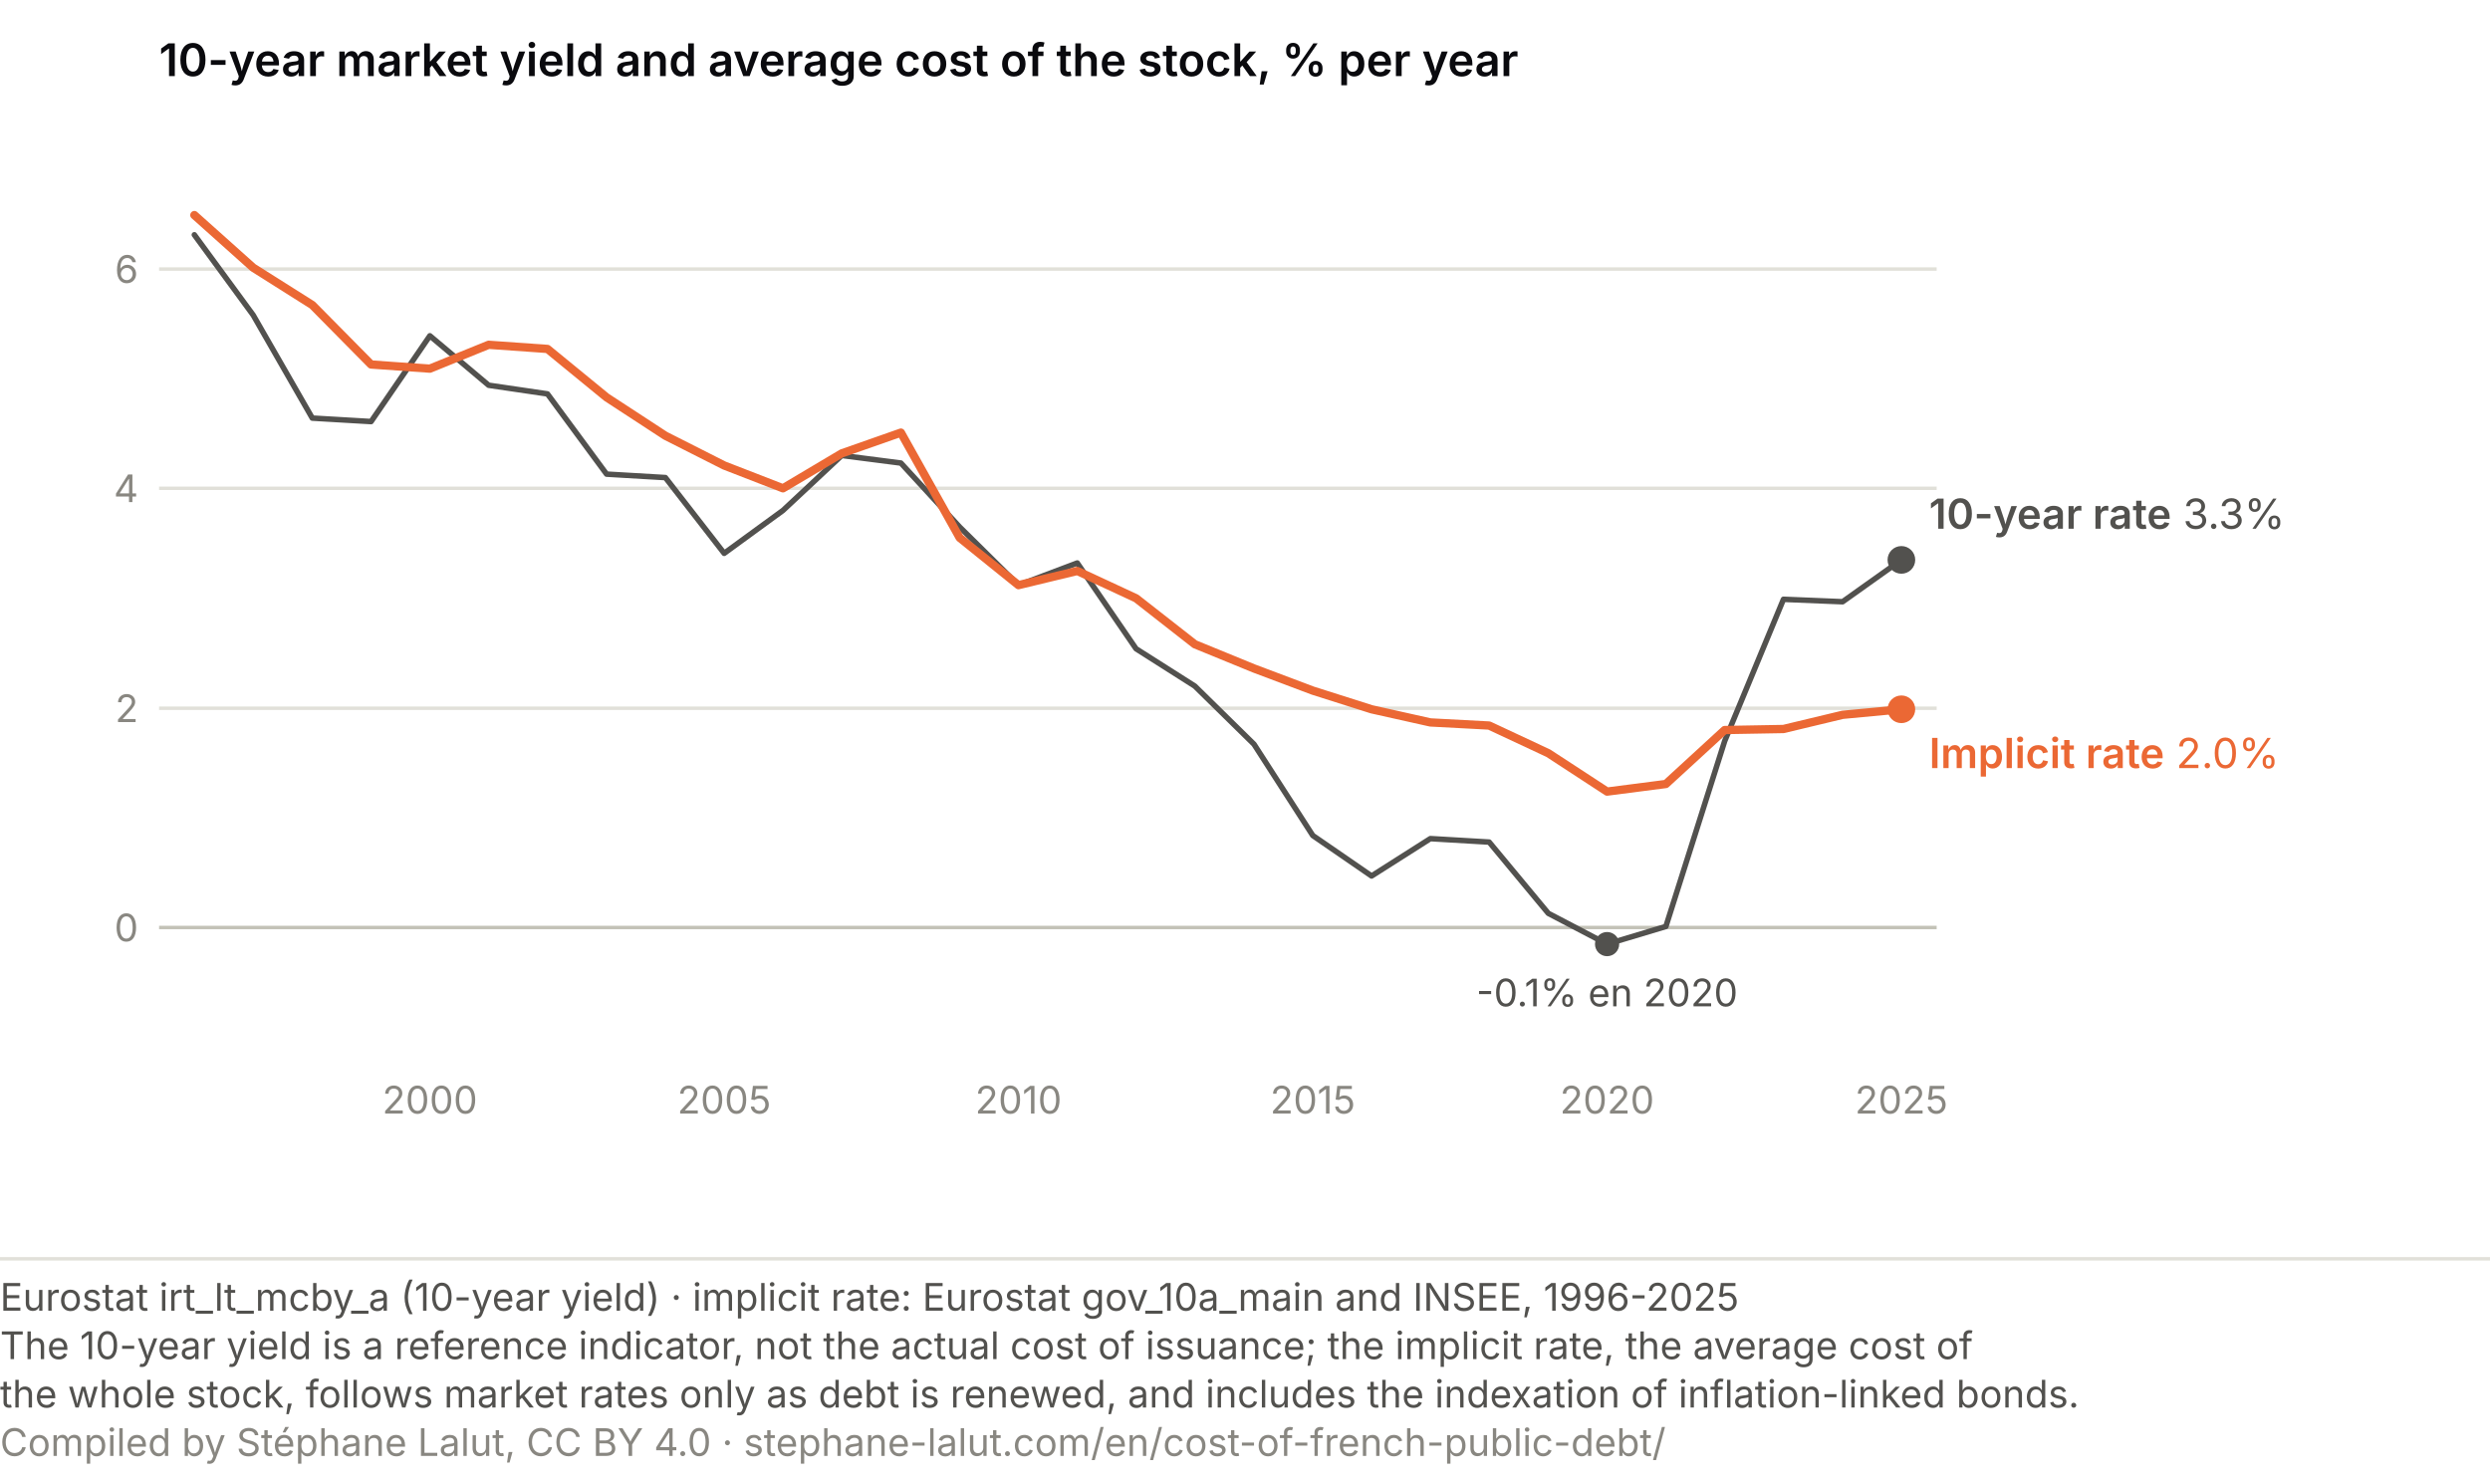
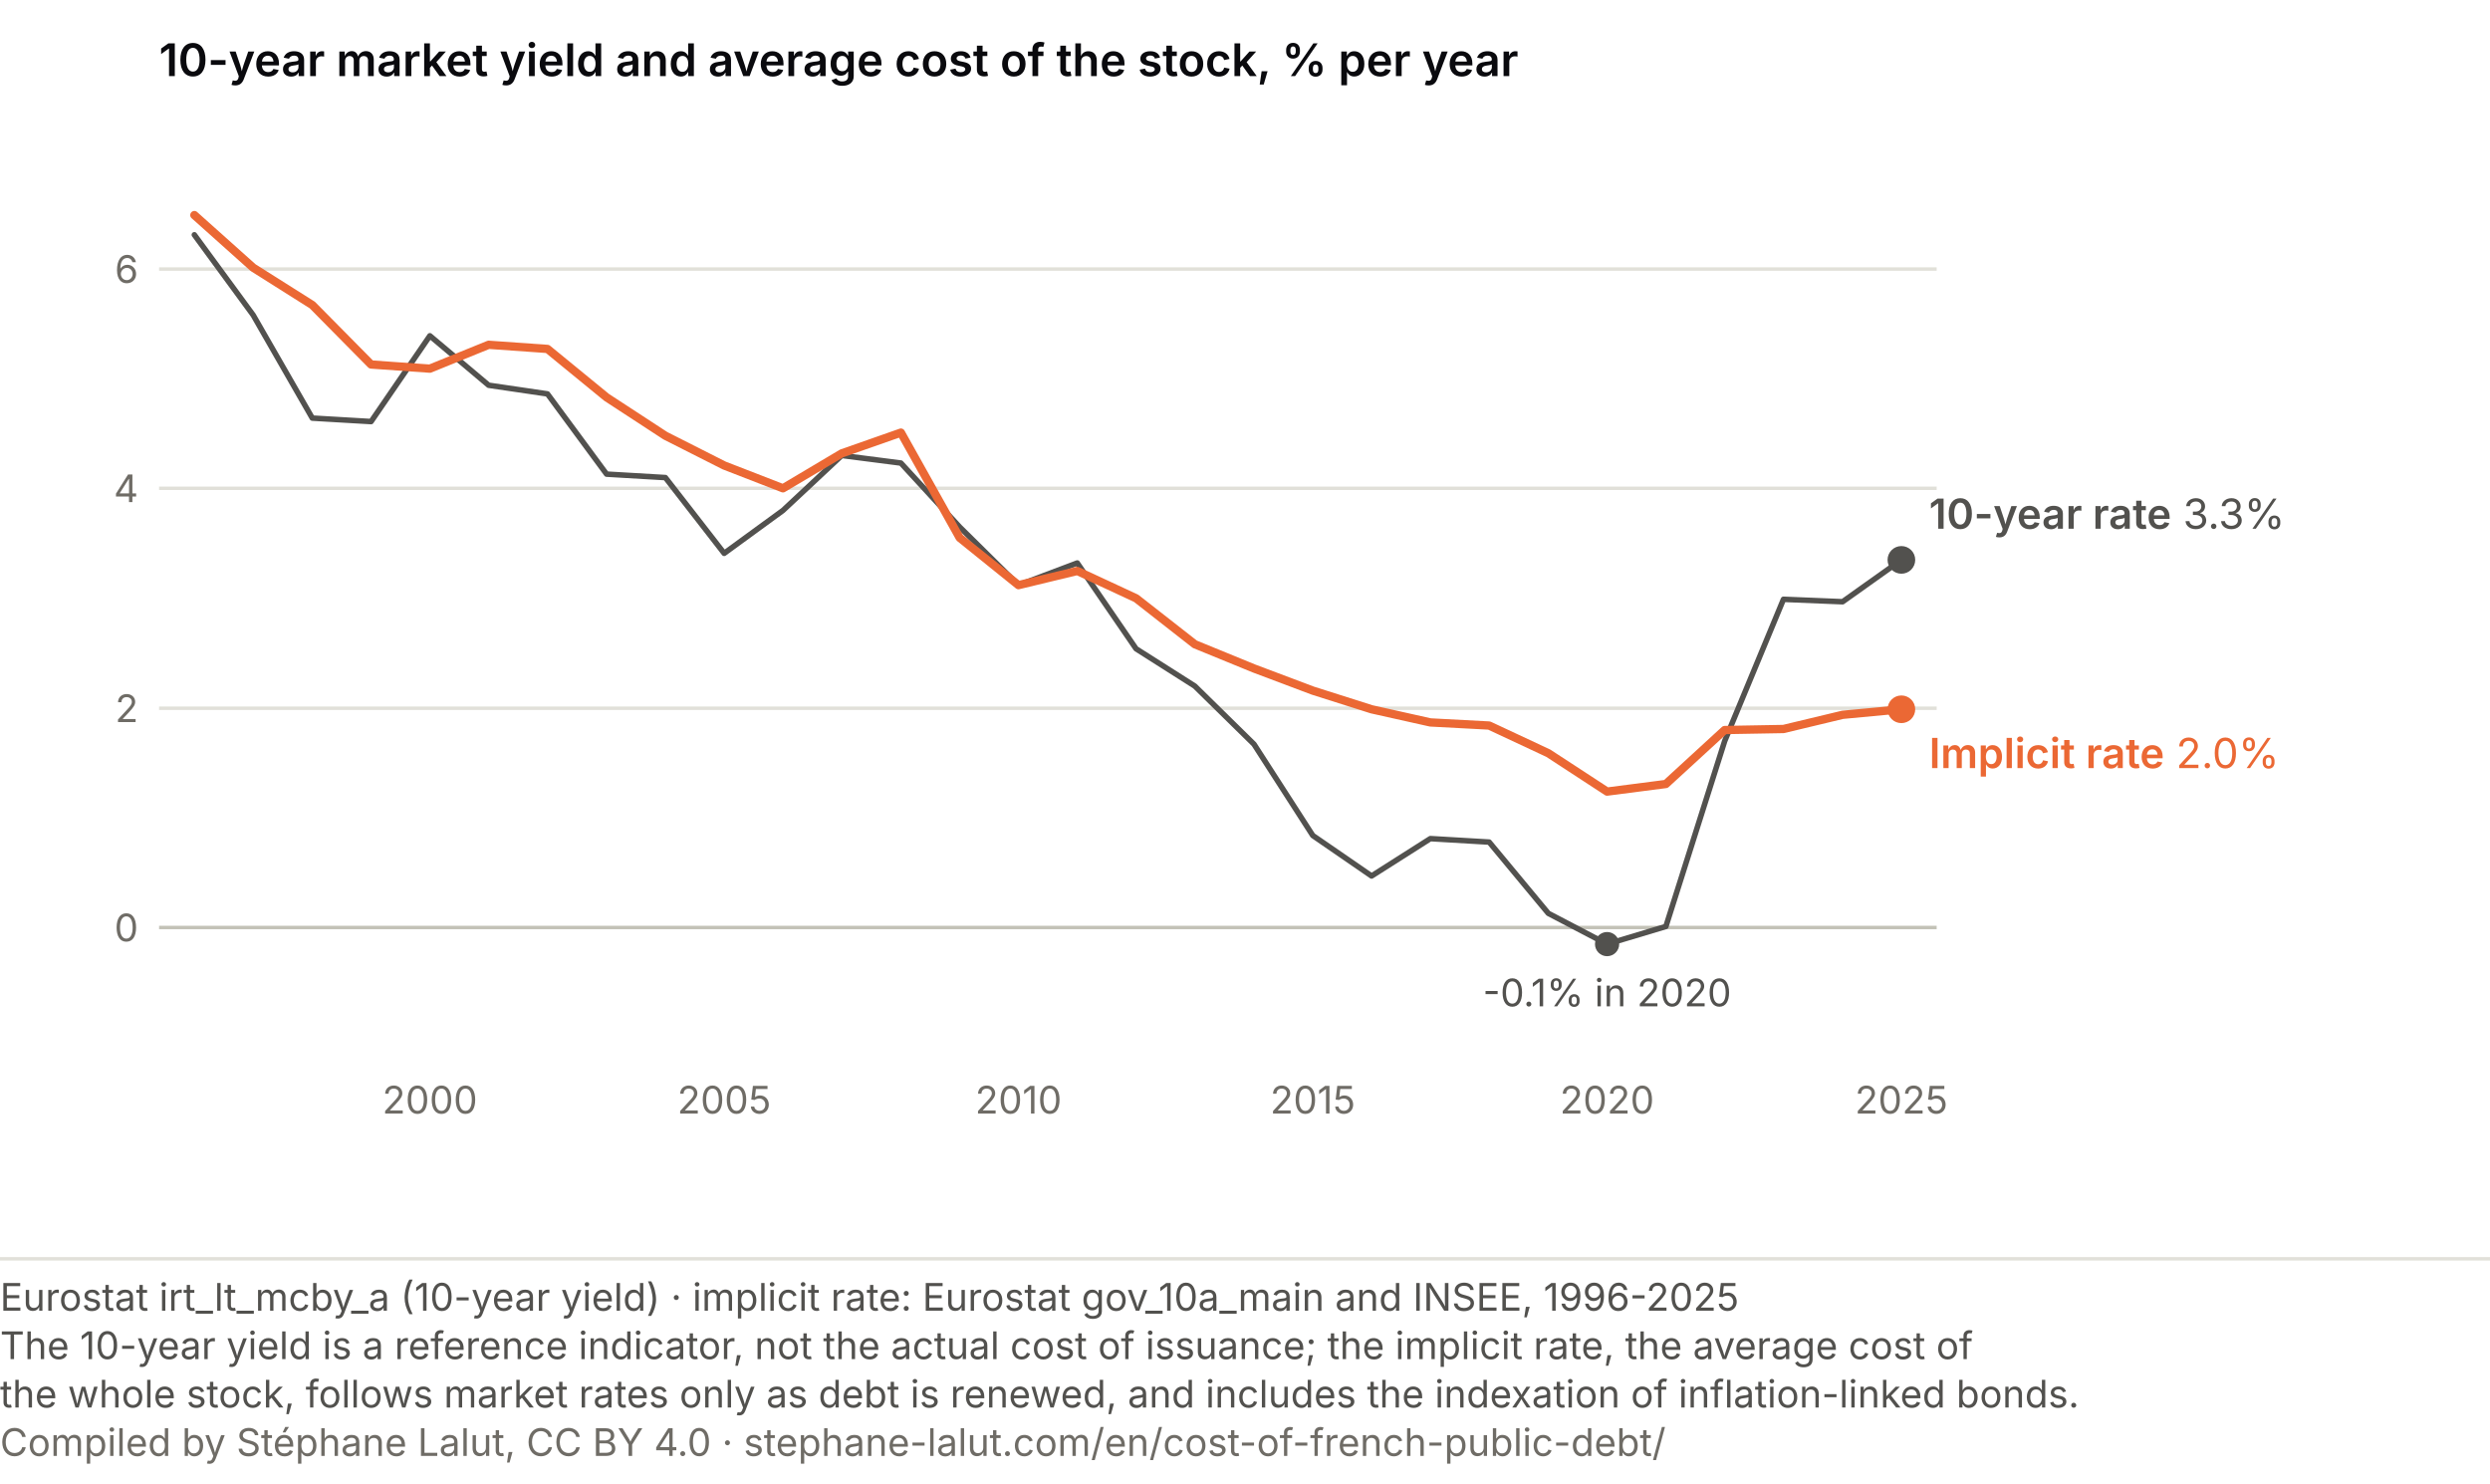
<svg xmlns="http://www.w3.org/2000/svg" viewBox="0 0 720 429" role="img" font-variant-numeric="tabular-nums" aria-labelledby="tm-t tm-d" font-family="system-ui, -apple-system, Segoe UI, sans-serif">
  <text x="46" y="22" font-size="13" font-weight="600" fill="#0A0A0E">10-year market yield and average cost of the stock, % per year</text>
  <line x1="46" y1="268.2" x2="560" y2="268.2" stroke="#c3c2b7" stroke-width="1" />
-   <text x="40" y="272.2" font-size="11" fill="#898781" text-anchor="end">0</text>
+   <text x="40" y="272.2" font-size="11" fill="#6f6c66" text-anchor="end">0</text>
  <line x1="46" y1="204.8" x2="560" y2="204.8" stroke="#e1e0d9" stroke-width="1" />
-   <text x="40" y="208.8" font-size="11" fill="#898781" text-anchor="end">2</text>
+   <text x="40" y="208.8" font-size="11" fill="#6f6c66" text-anchor="end">2</text>
  <line x1="46" y1="141.2" x2="560" y2="141.2" stroke="#e1e0d9" stroke-width="1" />
-   <text x="40" y="145.2" font-size="11" fill="#898781" text-anchor="end">4</text>
+   <text x="40" y="145.2" font-size="11" fill="#6f6c66" text-anchor="end">4</text>
  <line x1="46" y1="77.8" x2="560" y2="77.8" stroke="#e1e0d9" stroke-width="1" />
-   <text x="40" y="81.8" font-size="11" fill="#898781" text-anchor="end">6</text>
-   <text x="124.3" y="322.0" font-size="11" fill="#898781" text-anchor="middle">2000</text>
-   <text x="209.4" y="322.0" font-size="11" fill="#898781" text-anchor="middle">2005</text>
-   <text x="294.5" y="322.0" font-size="11" fill="#898781" text-anchor="middle">2010</text>
-   <text x="379.6" y="322.0" font-size="11" fill="#898781" text-anchor="middle">2015</text>
-   <text x="464.7" y="322.0" font-size="11" fill="#898781" text-anchor="middle">2020</text>
-   <text x="549.8" y="322.0" font-size="11" fill="#898781" text-anchor="middle">2025</text>
+   <text x="40" y="81.8" font-size="11" fill="#6f6c66" text-anchor="end">6</text>
+   <text x="124.3" y="322.0" font-size="11" fill="#6f6c66" text-anchor="middle">2000</text>
+   <text x="209.4" y="322.0" font-size="11" fill="#6f6c66" text-anchor="middle">2005</text>
+   <text x="294.5" y="322.0" font-size="11" fill="#6f6c66" text-anchor="middle">2010</text>
+   <text x="379.6" y="322.0" font-size="11" fill="#6f6c66" text-anchor="middle">2015</text>
+   <text x="464.7" y="322.0" font-size="11" fill="#6f6c66" text-anchor="middle">2020</text>
+   <text x="549.8" y="322.0" font-size="11" fill="#6f6c66" text-anchor="middle">2025</text>
  <path d="M56.2,67.9 L73.2,91.1 L90.3,120.9 L107.3,121.9 L124.3,97.1 L141.3,111.4 L158.3,113.9 L175.4,137.1 L192.4,138.1 L209.4,160.0 L226.4,147.6 L243.4,131.7 L260.5,133.9 L277.5,152.4 L294.5,169.2 L311.5,162.8 L328.5,187.6 L345.5,198.4 L362.6,215.2 L379.6,241.6 L396.6,253.3 L413.6,242.5 L430.6,243.5 L447.7,264.1 L464.7,273.0 L481.7,267.9 L498.7,214.3 L515.7,173.3 L532.8,174.0 L549.8,161.9" fill="none" stroke="#52514e" stroke-width="1.6" stroke-linecap="round" stroke-linejoin="round" />
  <path d="M56.2,62.2 L73.2,77.4 L90.3,88.2 L107.3,105.4 L124.3,106.6 L141.3,99.7 L158.3,100.9 L175.4,114.9 L192.4,126.0 L209.4,134.6 L226.4,141.2 L243.4,131.1 L260.5,125.1 L277.5,155.5 L294.5,169.2 L311.5,165.1 L328.5,173.0 L345.5,186.3 L362.6,193.3 L379.6,199.7 L396.6,205.1 L413.6,208.9 L430.6,209.8 L447.7,217.8 L464.7,228.9 L481.7,226.7 L498.7,211.1 L515.7,210.8 L532.8,206.7 L549.8,205.1" fill="none" stroke="#eb6834" stroke-width="2.4" stroke-linecap="round" stroke-linejoin="round" />
  <circle cx="549.8" cy="161.9" r="4" fill="#52514e" />
  <text x="557.8" y="152.9" font-size="12" fill="#52514e">
    <tspan font-weight="600">10-year rate</tspan> 3.3%</text>
  <circle cx="549.8" cy="205.1" r="4" fill="#eb6834" />
  <text x="557.8" y="222.1" font-size="12" fill="#eb6834">
    <tspan font-weight="600">Implicit rate</tspan> 2.0%</text>
  <circle cx="464.7" cy="273.0" r="3.5" fill="#52514e" />
-   <text x="464.7" y="291.0" font-size="11" fill="#52514e" text-anchor="middle">-0.1% en 2020</text>
+   <text x="464.7" y="291.0" font-size="11" fill="#52514e" text-anchor="middle">-0.1% in 2020</text>
  <line x1="0" y1="364.0" x2="720" y2="364.0" stroke="#e1e0d9" />
  <text class="pied-source" x="0" y="379.0" font-size="11" fill="#52514e">Eurostat irt_lt_mcby_a (10-year yield) · implicit rate: Eurostat gov_10a_main and INSEE, 1996-2025</text>
  <text class="pied-note" x="0" y="393.0" font-size="11" fill="#52514e">The 10-year yield is a reference indicator, not the actual cost of issuance; the implicit rate, the average cost of</text>
  <text class="pied-note" x="0" y="407.0" font-size="11" fill="#52514e">the whole stock, follows market rates only as debt is renewed, and includes the indexation of inflation-linked bonds.</text>
-   <text class="pied-licence" x="0" y="421.0" font-size="11" fill="#898781">Compiled by Stéphane Lalut, CC BY 4.0 · stephane-lalut.com/en/cost-of-french-public-debt/</text>
+   <text class="pied-licence" x="0" y="421.0" font-size="11" fill="#6f6c66">Compiled by Stéphane Lalut, CC BY 4.0 · stephane-lalut.com/en/cost-of-french-public-debt/</text>
</svg>
